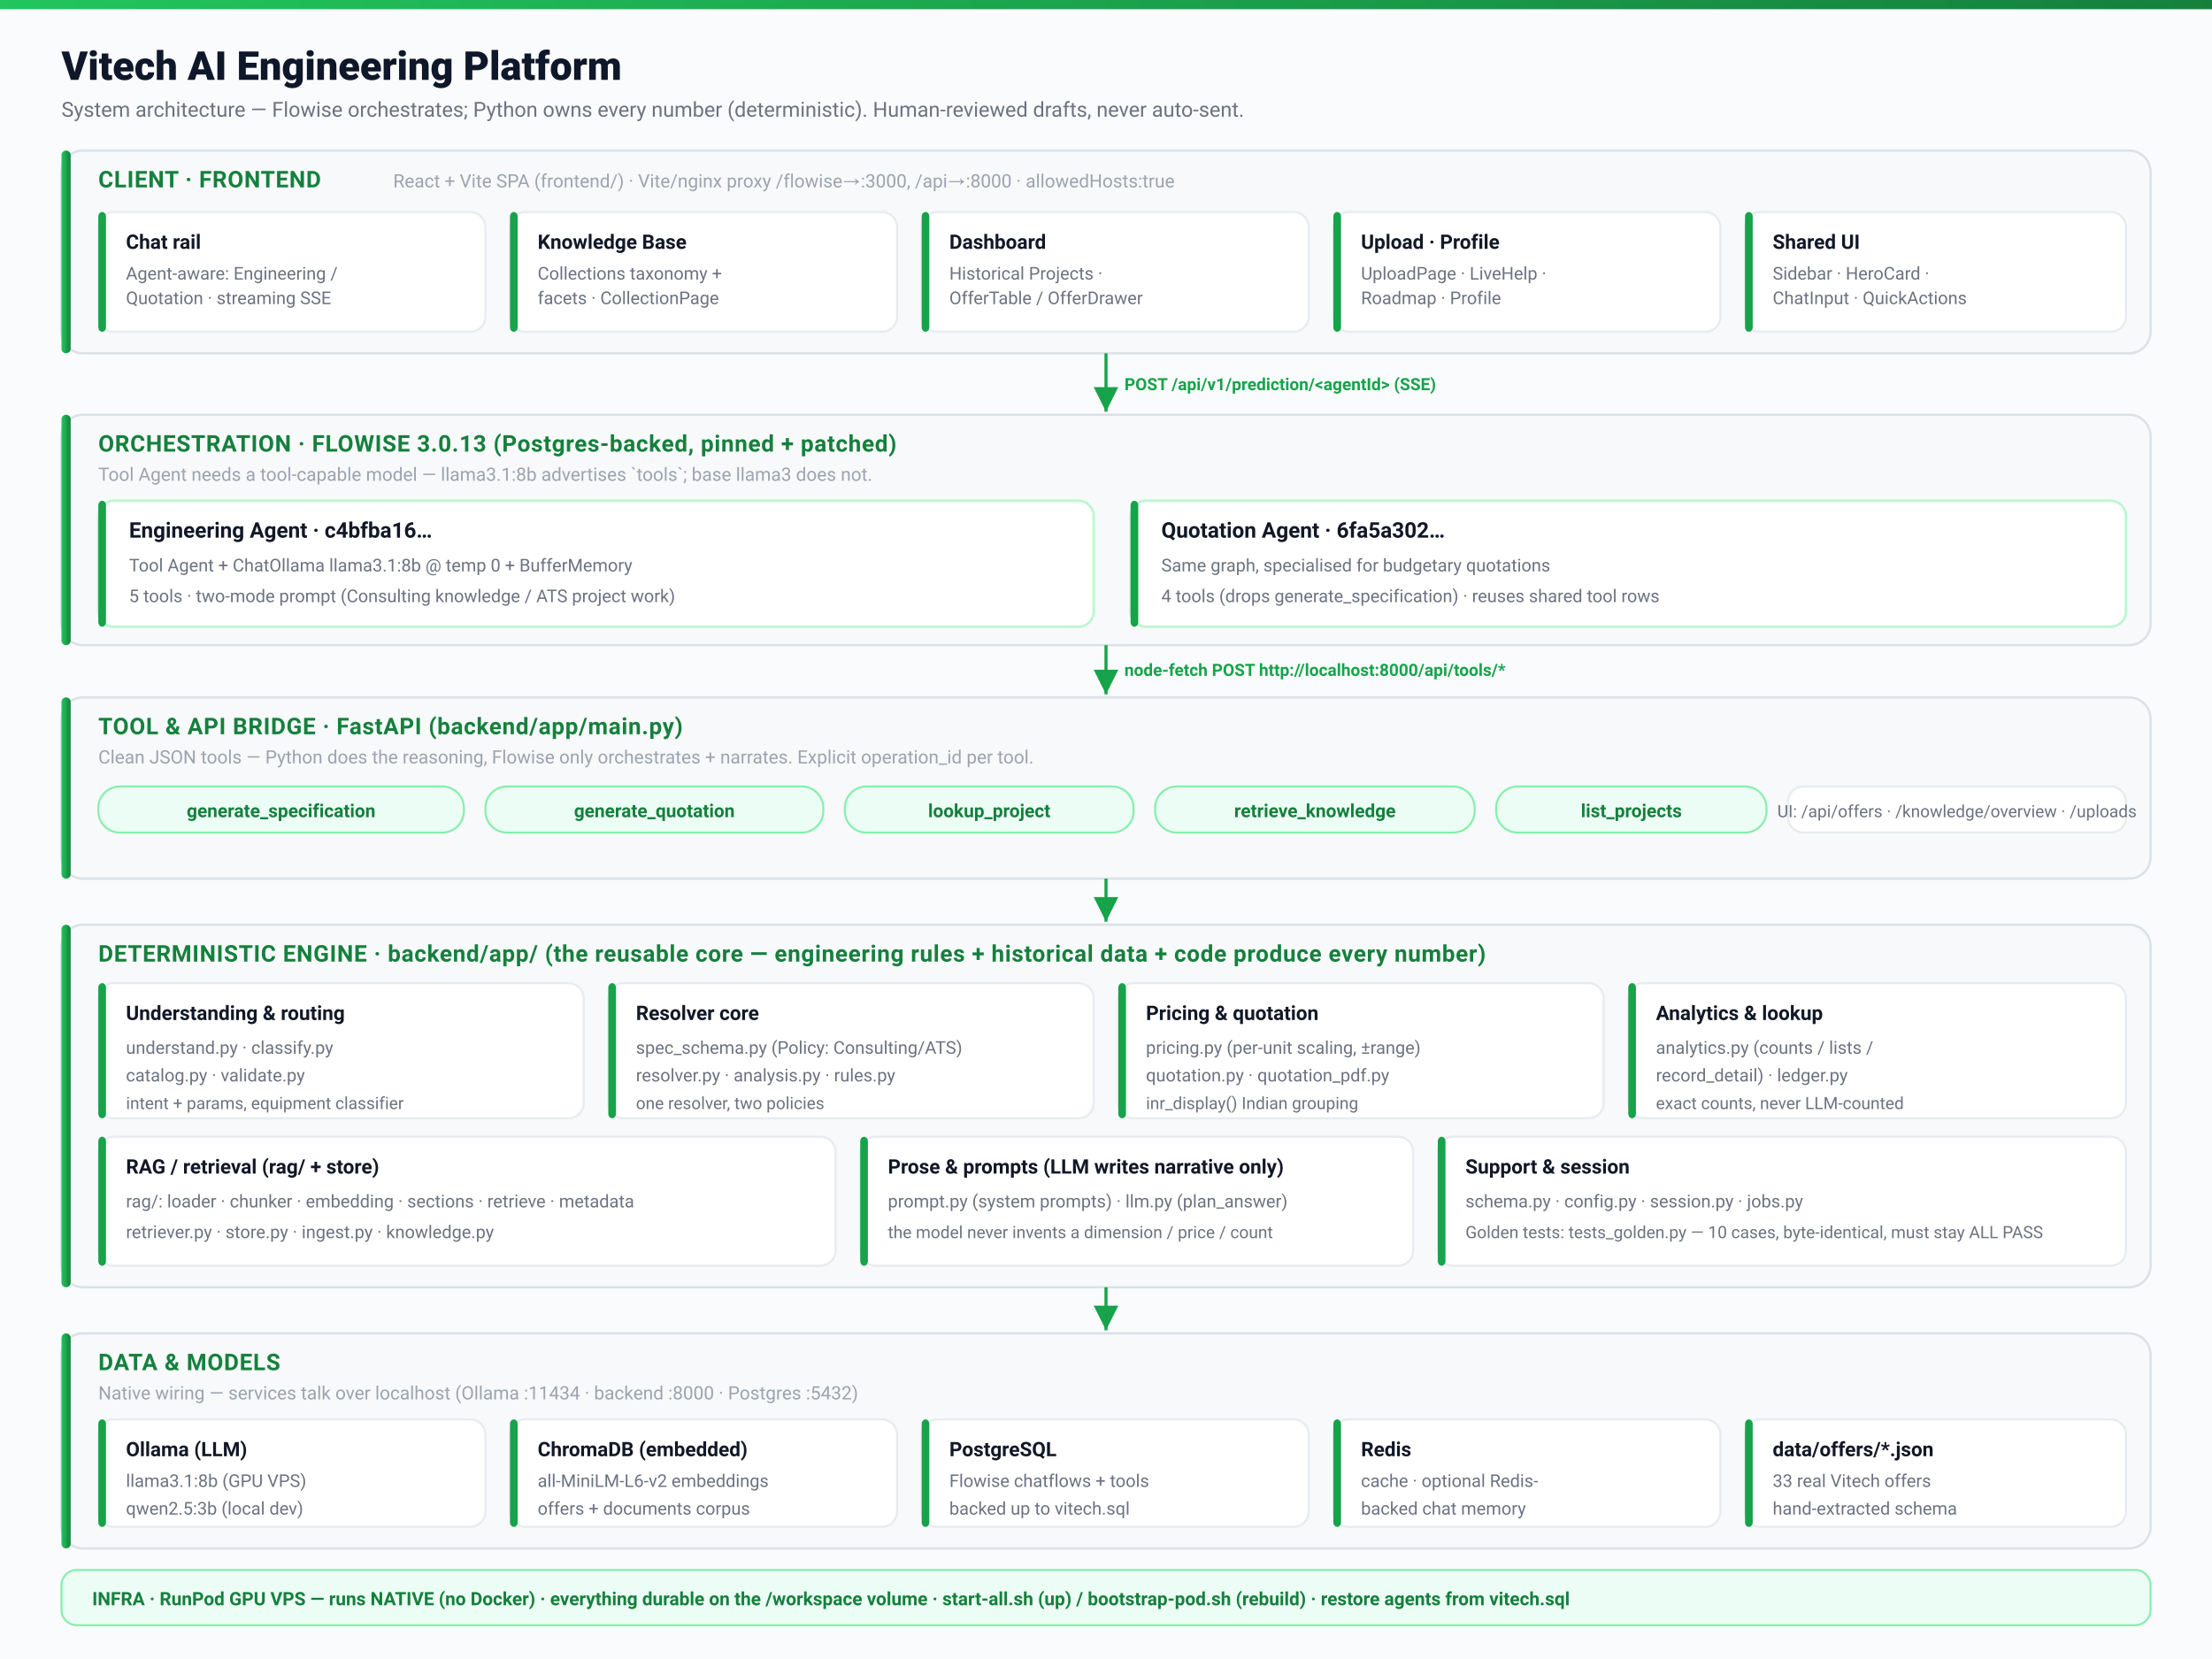
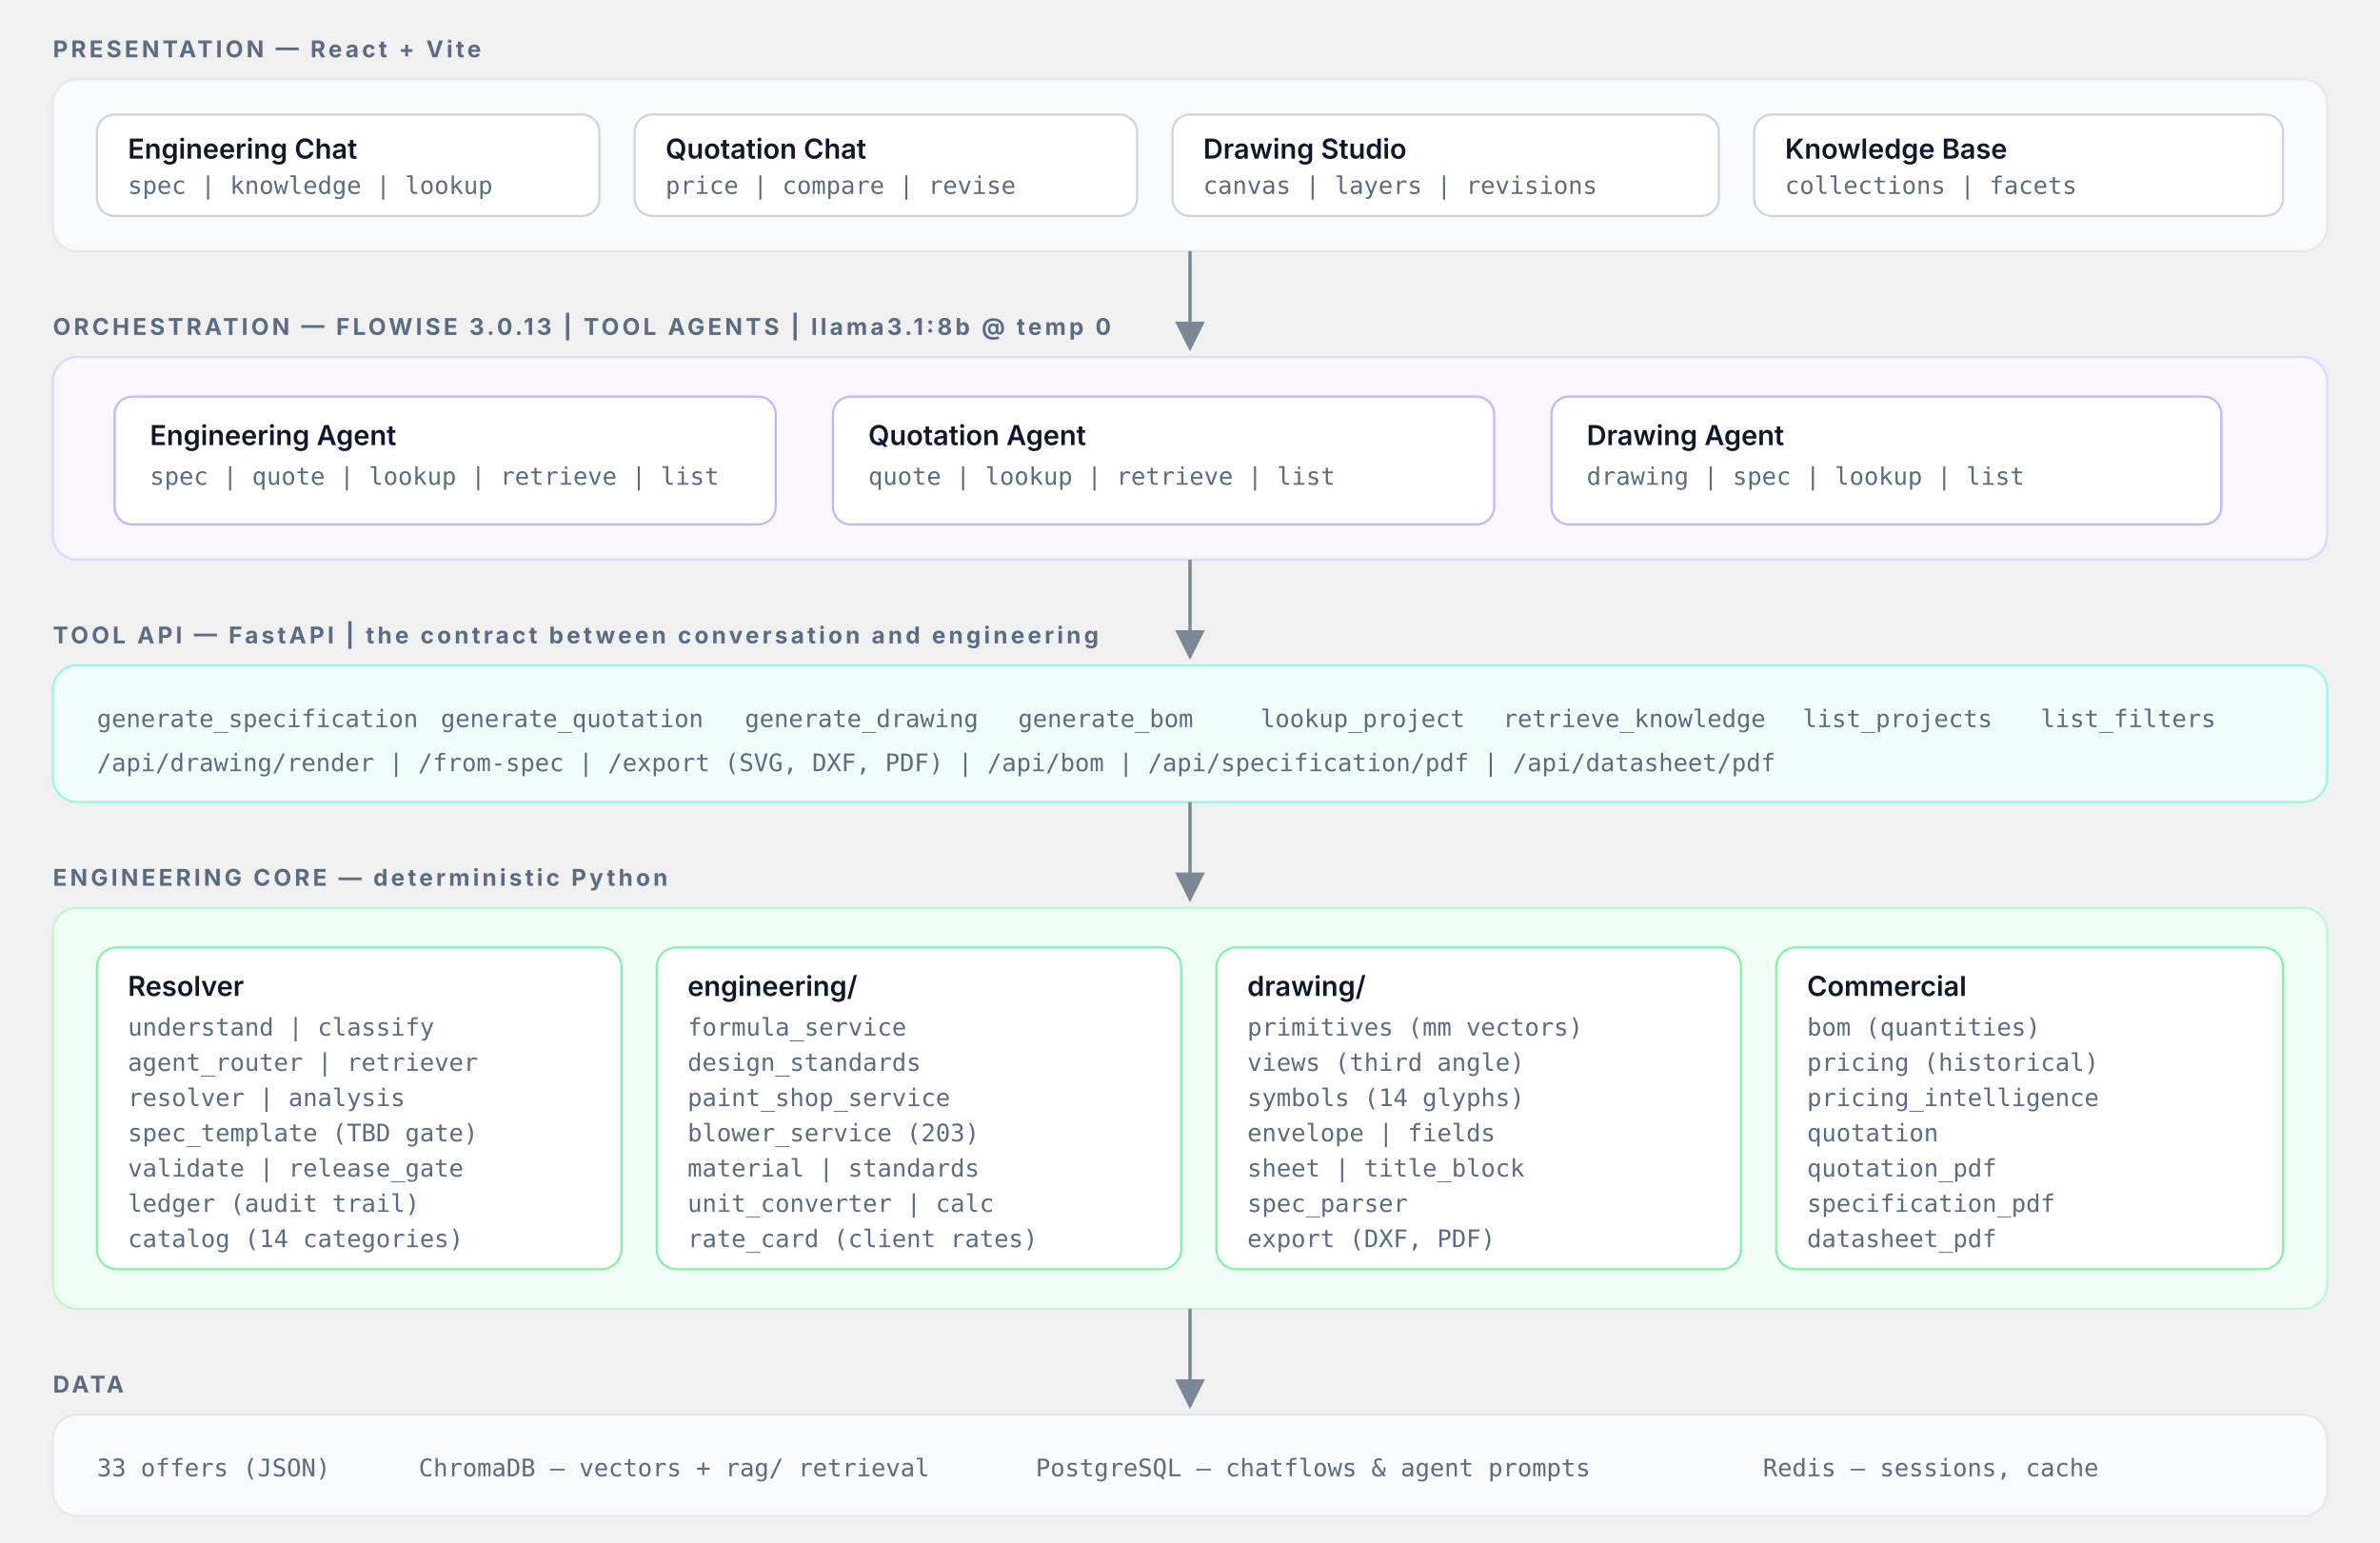
- <svg xmlns="http://www.w3.org/2000/svg" width="1440" height="1080" viewBox="0 0 1440 1080" font-family="'Segoe UI', Roboto, Helvetica, Arial, sans-serif">
+ <svg xmlns="http://www.w3.org/2000/svg" viewBox="0 0 1080 700" role="img" aria-label="System architecture diagram">
  <defs>
-     <linearGradient id="brandBar" x1="0" y1="0" x2="1" y2="0">
-       <stop offset="0" stop-color="#22c55e" />
-       <stop offset="1" stop-color="#15803d" />
-     </linearGradient>
-     <marker id="arrow" markerWidth="12" markerHeight="12" refX="8" refY="4" orient="auto">
-       <path d="M0,0 L8,4 L0,8 Z" fill="#16a34a" />
+     <marker id="a" markerWidth="9" markerHeight="9" refX="8" refY="4.5" orient="auto">
+       <path d="M0,0 L9,4.5 L0,9 z" fill="#7b8794" />
    </marker>
    <style>
-       .band     { fill:#f7f9fa; stroke:#dbe1e6; stroke-width:1.5; rx:14; }
-       .bandlbl  { fill:#15803d; font-size:15px; font-weight:700; letter-spacing:.4px; }
-       .bandsub  { fill:#9ca3af; font-size:12px; }
-       .card     { fill:#ffffff; stroke:#e8ecef; stroke-width:1.4; rx:10; }
-       .cardg    { fill:#ffffff; stroke:#bbf7d0; stroke-width:1.6; rx:10; }
-       .accent   { fill:#16a34a; rx:3; }
-       .h        { fill:#111827; font-size:14px; font-weight:700; }
-       .h2       { fill:#111827; font-size:13px; font-weight:700; }
-       .s        { fill:#6b7280; font-size:11.5px; }
-       .s2       { fill:#6b7280; font-size:11px; }
-       .pill     { fill:#ecfdf5; stroke:#86efac; stroke-width:1.3; rx:14; }
-       .pilltxt  { fill:#15803d; font-size:12px; font-weight:600; }
-       .flow     { stroke:#16a34a; stroke-width:2; fill:none; marker-end:url(#arrow); }
-       .flowlbl  { fill:#16a34a; font-size:11px; font-weight:600; }
-       .title    { fill:#0f172a; font-size:26px; font-weight:800; }
-       .subtitle { fill:#6b7280; font-size:13.5px; }
+       .lbl{font:600 12.5px Inter,system-ui,sans-serif;fill:#0f172a}
+       .sub{font:11px ui-monospace,Menlo,monospace;fill:#5b6b82}
+       .tier{font:700 10.5px Inter,sans-serif;fill:#5b6b82;letter-spacing:1.4px}
+       .flow{stroke:#7b8794;stroke-width:1.5;fill:none;marker-end:url(#a)}
    </style>
  </defs>
-   <rect width="1440" height="1080" fill="#fafbfc" />
-   <rect x="0" y="0" width="1440" height="6" fill="url(#brandBar)" />
-   <text x="40" y="52" class="title">Vitech AI Engineering Platform</text>
-   <text x="40" y="76" class="subtitle">System architecture — Flowise orchestrates; Python owns every number (deterministic). Human-reviewed drafts, never auto-sent.</text>
-   <rect x="40" y="98" width="1360" height="132" class="band" />
-   <rect x="40" y="98" width="6" height="132" fill="url(#brandBar)" rx="3" />
-   <text x="64" y="122" class="bandlbl">CLIENT · FRONTEND</text>
-   <text x="256" y="122" class="bandsub">React + Vite SPA (frontend/) · Vite/nginx proxy /flowise→:3000, /api→:8000 · allowedHosts:true</text>
-   <g>
-     <rect x="64" y="138" width="252" height="78" class="card" />
-     <rect x="64" y="138" width="5" height="78" class="accent" />
-     <text x="82" y="162" class="h2">Chat rail</text>
-     <text x="82" y="182" class="s">Agent-aware: Engineering /</text>
-     <text x="82" y="198" class="s">Quotation · streaming SSE</text>
-     <rect x="332" y="138" width="252" height="78" class="card" />
-     <rect x="332" y="138" width="5" height="78" class="accent" />
-     <text x="350" y="162" class="h2">Knowledge Base</text>
-     <text x="350" y="182" class="s">Collections taxonomy +</text>
-     <text x="350" y="198" class="s">facets · CollectionPage</text>
-     <rect x="600" y="138" width="252" height="78" class="card" />
-     <rect x="600" y="138" width="5" height="78" class="accent" />
-     <text x="618" y="162" class="h2">Dashboard</text>
-     <text x="618" y="182" class="s">Historical Projects ·</text>
-     <text x="618" y="198" class="s">OfferTable / OfferDrawer</text>
-     <rect x="868" y="138" width="252" height="78" class="card" />
-     <rect x="868" y="138" width="5" height="78" class="accent" />
-     <text x="886" y="162" class="h2">Upload · Profile</text>
-     <text x="886" y="182" class="s">UploadPage · LiveHelp ·</text>
-     <text x="886" y="198" class="s">Roadmap · Profile</text>
-     <rect x="1136" y="138" width="248" height="78" class="card" />
-     <rect x="1136" y="138" width="5" height="78" class="accent" />
-     <text x="1154" y="162" class="h2">Shared UI</text>
-     <text x="1154" y="182" class="s">Sidebar · HeroCard ·</text>
-     <text x="1154" y="198" class="s">ChatInput · QuickActions</text>
+   <text class="tier" x="24" y="26">PRESENTATION — React + Vite</text>
+   <rect x="24" y="36" width="1032" height="78" rx="11" fill="#f8fafc" stroke="#e3e8ef" />
+   <rect x="44" y="52" width="228" height="46" rx="8" fill="#fff" stroke="#cbd5e1" />
+   <text class="lbl" x="58" y="72">Engineering Chat</text>
+   <text class="sub" x="58" y="88">spec | knowledge | lookup</text>
+   <rect x="288" y="52" width="228" height="46" rx="8" fill="#fff" stroke="#cbd5e1" />
+   <text class="lbl" x="302" y="72">Quotation Chat</text>
+   <text class="sub" x="302" y="88">price | compare | revise</text>
+   <rect x="532" y="52" width="248" height="46" rx="8" fill="#fff" stroke="#cbd5e1" />
+   <text class="lbl" x="546" y="72">Drawing Studio</text>
+   <text class="sub" x="546" y="88">canvas | layers | revisions</text>
+   <rect x="796" y="52" width="240" height="46" rx="8" fill="#fff" stroke="#cbd5e1" />
+   <text class="lbl" x="810" y="72">Knowledge Base</text>
+   <text class="sub" x="810" y="88">collections | facets</text>
+   <text class="tier" x="24" y="152">ORCHESTRATION — FLOWISE 3.0.13 | TOOL AGENTS | llama3.1:8b @ temp 0</text>
+   <rect x="24" y="162" width="1032" height="92" rx="11" fill="#faf5ff" stroke="#ddd6fe" />
+   <rect x="52" y="180" width="300" height="58" rx="8" fill="#fff" stroke="#c4b5fd" />
+   <text class="lbl" x="68" y="202">Engineering Agent</text>
+   <text class="sub" x="68" y="220">spec | quote | lookup | retrieve | list</text>
+   <rect x="378" y="180" width="300" height="58" rx="8" fill="#fff" stroke="#c4b5fd" />
+   <text class="lbl" x="394" y="202">Quotation Agent</text>
+   <text class="sub" x="394" y="220">quote | lookup | retrieve | list</text>
+   <rect x="704" y="180" width="304" height="58" rx="8" fill="#fff" stroke="#c4b5fd" />
+   <text class="lbl" x="720" y="202">Drawing Agent</text>
+   <text class="sub" x="720" y="220">drawing | spec | lookup | list</text>
+   <text class="tier" x="24" y="292">TOOL API — FastAPI | the contract between conversation and engineering</text>
+   <rect x="24" y="302" width="1032" height="62" rx="11" fill="#f0fdfa" stroke="#99f6e4" />
+   <g class="sub" fill="#0f766e">
+     <text x="44" y="330">generate_specification</text>
+     <text x="200" y="330">generate_quotation</text>
+     <text x="338" y="330">generate_drawing</text>
+     <text x="462" y="330">generate_bom</text>
+     <text x="572" y="330">lookup_project</text>
+     <text x="682" y="330">retrieve_knowledge</text>
+     <text x="818" y="330">list_projects</text>
+     <text x="926" y="330">list_filters</text>
+     <text x="44" y="350">/api/drawing/render | /from-spec | /export (SVG, DXF, PDF) | /api/bom | /api/specification/pdf | /api/datasheet/pdf</text>
  </g>
-   <path class="flow" d="M720,230 L720,268" />
-   <text x="732" y="254" class="flowlbl">POST /api/v1/prediction/&lt;agentId&gt; (SSE)</text>
-   <rect x="40" y="270" width="1360" height="150" class="band" />
-   <rect x="40" y="270" width="6" height="150" fill="url(#brandBar)" rx="3" />
-   <text x="64" y="294" class="bandlbl">ORCHESTRATION · FLOWISE 3.0.13 (Postgres-backed, pinned + patched)</text>
-   <text x="64" y="313" class="bandsub">Tool Agent needs a tool-capable model — llama3.1:8b advertises `tools`; base llama3 does not.</text>
-   <g>
-     <rect x="64" y="326" width="648" height="82" class="cardg" />
-     <rect x="64" y="326" width="5" height="82" class="accent" />
-     <text x="84" y="350" class="h">Engineering Agent  ·  c4bfba16…</text>
-     <text x="84" y="372" class="s">Tool Agent + ChatOllama llama3.1:8b @ temp 0 + BufferMemory</text>
-     <text x="84" y="392" class="s">5 tools · two-mode prompt (Consulting knowledge / ATS project work)</text>
-   </g>
-   <g>
-     <rect x="736" y="326" width="648" height="82" class="cardg" />
-     <rect x="736" y="326" width="5" height="82" class="accent" />
-     <text x="756" y="350" class="h">Quotation Agent  ·  6fa5a302…</text>
-     <text x="756" y="372" class="s">Same graph, specialised for budgetary quotations</text>
-     <text x="756" y="392" class="s">4 tools (drops generate_specification) · reuses shared tool rows</text>
-   </g>
-   <path class="flow" d="M720,420 L720,452" />
-   <text x="732" y="440" class="flowlbl">node-fetch POST http://localhost:8000/api/tools/*</text>
-   <rect x="40" y="454" width="1360" height="118" class="band" />
-   <rect x="40" y="454" width="6" height="118" fill="url(#brandBar)" rx="3" />
-   <text x="64" y="478" class="bandlbl">TOOL &amp; API BRIDGE · FastAPI (backend/app/main.py)</text>
-   <text x="64" y="497" class="bandsub">Clean JSON tools — Python does the reasoning, Flowise only orchestrates + narrates. Explicit operation_id per tool.</text>
-   <g>
-     <rect x="64" y="512" width="238" height="30" class="pill" />
-     <text x="183" y="532" text-anchor="middle" class="pilltxt">generate_specification</text>
-     <rect x="316" y="512" width="220" height="30" class="pill" />
-     <text x="426" y="532" text-anchor="middle" class="pilltxt">generate_quotation</text>
-     <rect x="550" y="512" width="188" height="30" class="pill" />
-     <text x="644" y="532" text-anchor="middle" class="pilltxt">lookup_project</text>
-     <rect x="752" y="512" width="208" height="30" class="pill" />
-     <text x="856" y="532" text-anchor="middle" class="pilltxt">retrieve_knowledge</text>
-     <rect x="974" y="512" width="176" height="30" class="pill" />
-     <text x="1062" y="532" text-anchor="middle" class="pilltxt">list_projects</text>
-     <rect x="1164" y="512" width="220" height="30" class="card" />
-     <text x="1274" y="532" text-anchor="middle" class="s2">UI: /api/offers · /knowledge/overview · /uploads</text>
-   </g>
-   <path class="flow" d="M720,572 L720,600" />
-   <rect x="40" y="602" width="1360" height="236" class="band" />
-   <rect x="40" y="602" width="6" height="236" fill="url(#brandBar)" rx="3" />
-   <text x="64" y="626" class="bandlbl">DETERMINISTIC ENGINE · backend/app/  (the reusable core — engineering rules + historical data + code produce every number)</text>
-   <g>
-     <rect x="64" y="640" width="316" height="88" class="card" />
-     <rect x="64" y="640" width="5" height="88" class="accent" />
-     <text x="82" y="664" class="h2">Understanding &amp; routing</text>
-     <text x="82" y="686" class="s">understand.py · classify.py</text>
-     <text x="82" y="704" class="s">catalog.py · validate.py</text>
-     <text x="82" y="722" class="s2">intent + params, equipment classifier</text>
-     <rect x="396" y="640" width="316" height="88" class="card" />
-     <rect x="396" y="640" width="5" height="88" class="accent" />
-     <text x="414" y="664" class="h2">Resolver core</text>
-     <text x="414" y="686" class="s">spec_schema.py (Policy: Consulting/ATS)</text>
-     <text x="414" y="704" class="s">resolver.py · analysis.py · rules.py</text>
-     <text x="414" y="722" class="s2">one resolver, two policies</text>
-     <rect x="728" y="640" width="316" height="88" class="card" />
-     <rect x="728" y="640" width="5" height="88" class="accent" />
-     <text x="746" y="664" class="h2">Pricing &amp; quotation</text>
-     <text x="746" y="686" class="s">pricing.py (per-unit scaling, ±range)</text>
-     <text x="746" y="704" class="s">quotation.py · quotation_pdf.py</text>
-     <text x="746" y="722" class="s2">inr_display() Indian grouping</text>
-     <rect x="1060" y="640" width="324" height="88" class="card" />
-     <rect x="1060" y="640" width="5" height="88" class="accent" />
-     <text x="1078" y="664" class="h2">Analytics &amp; lookup</text>
-     <text x="1078" y="686" class="s">analytics.py (counts / lists /</text>
-     <text x="1078" y="704" class="s">record_detail) · ledger.py</text>
-     <text x="1078" y="722" class="s2">exact counts, never LLM-counted</text>
-     <rect x="64" y="740" width="480" height="84" class="card" />
-     <rect x="64" y="740" width="5" height="84" class="accent" />
-     <text x="82" y="764" class="h2">RAG / retrieval  (rag/ + store)</text>
-     <text x="82" y="786" class="s">rag/: loader · chunker · embedding · sections · retrieve · metadata</text>
-     <text x="82" y="806" class="s">retriever.py · store.py · ingest.py · knowledge.py</text>
-     <rect x="560" y="740" width="360" height="84" class="card" />
-     <rect x="560" y="740" width="5" height="84" class="accent" />
-     <text x="578" y="764" class="h2">Prose &amp; prompts  (LLM writes narrative only)</text>
-     <text x="578" y="786" class="s">prompt.py (system prompts) · llm.py (plan_answer)</text>
-     <text x="578" y="806" class="s2">the model never invents a dimension / price / count</text>
-     <rect x="936" y="740" width="448" height="84" class="card" />
-     <rect x="936" y="740" width="5" height="84" class="accent" />
-     <text x="954" y="764" class="h2">Support &amp; session</text>
-     <text x="954" y="786" class="s">schema.py · config.py · session.py · jobs.py</text>
-     <text x="954" y="806" class="s2">Golden tests: tests_golden.py — 10 cases, byte-identical, must stay ALL PASS</text>
-   </g>
-   <path class="flow" d="M720,838 L720,866" />
-   <rect x="40" y="868" width="1360" height="140" class="band" />
-   <rect x="40" y="868" width="6" height="140" fill="url(#brandBar)" rx="3" />
-   <text x="64" y="892" class="bandlbl">DATA &amp; MODELS</text>
-   <text x="64" y="911" class="bandsub">Native wiring — services talk over localhost (Ollama :11434 · backend :8000 · Postgres :5432)</text>
-   <g>
-     <rect x="64" y="924" width="252" height="70" class="card" />
-     <rect x="64" y="924" width="5" height="70" class="accent" />
-     <text x="82" y="948" class="h2">Ollama (LLM)</text>
-     <text x="82" y="968" class="s">llama3.1:8b (GPU VPS)</text>
-     <text x="82" y="986" class="s">qwen2.5:3b (local dev)</text>
-     <rect x="332" y="924" width="252" height="70" class="card" />
-     <rect x="332" y="924" width="5" height="70" class="accent" />
-     <text x="350" y="948" class="h2">ChromaDB (embedded)</text>
-     <text x="350" y="968" class="s">all-MiniLM-L6-v2 embeddings</text>
-     <text x="350" y="986" class="s">offers + documents corpus</text>
-     <rect x="600" y="924" width="252" height="70" class="card" />
-     <rect x="600" y="924" width="5" height="70" class="accent" />
-     <text x="618" y="948" class="h2">PostgreSQL</text>
-     <text x="618" y="968" class="s">Flowise chatflows + tools</text>
-     <text x="618" y="986" class="s">backed up to vitech.sql</text>
-     <rect x="868" y="924" width="252" height="70" class="card" />
-     <rect x="868" y="924" width="5" height="70" class="accent" />
-     <text x="886" y="948" class="h2">Redis</text>
-     <text x="886" y="968" class="s">cache · optional Redis-</text>
-     <text x="886" y="986" class="s">backed chat memory</text>
-     <rect x="1136" y="924" width="248" height="70" class="card" />
-     <rect x="1136" y="924" width="5" height="70" class="accent" />
-     <text x="1154" y="948" class="h2">data/offers/*.json</text>
-     <text x="1154" y="968" class="s">33 real Vitech offers</text>
-     <text x="1154" y="986" class="s">hand-extracted schema</text>
-   </g>
-   <rect x="40" y="1022" width="1360" height="36" rx="10" fill="#ecfdf5" stroke="#86efac" stroke-width="1.3" />
-   <text x="60" y="1045" class="pilltxt">INFRA · RunPod GPU VPS — runs NATIVE (no Docker) · everything durable on the /workspace volume · start-all.sh (up) / bootstrap-pod.sh (rebuild) · restore agents from vitech.sql</text>
+   <text class="tier" x="24" y="402">ENGINEERING CORE — deterministic Python</text>
+   <rect x="24" y="412" width="1032" height="182" rx="11" fill="#f0fdf4" stroke="#bbf7d0" />
+   <rect x="44" y="430" width="238" height="146" rx="9" fill="#fff" stroke="#86efac" />
+   <text class="lbl" x="58" y="452">Resolver</text>
+   <text class="sub" x="58" y="470">understand | classify</text>
+   <text class="sub" x="58" y="486">agent_router | retriever</text>
+   <text class="sub" x="58" y="502">resolver | analysis</text>
+   <text class="sub" x="58" y="518">spec_template (TBD gate)</text>
+   <text class="sub" x="58" y="534">validate | release_gate</text>
+   <text class="sub" x="58" y="550">ledger (audit trail)</text>
+   <text class="sub" x="58" y="566">catalog (14 categories)</text>
+   <rect x="298" y="430" width="238" height="146" rx="9" fill="#fff" stroke="#86efac" />
+   <text class="lbl" x="312" y="452">engineering/</text>
+   <text class="sub" x="312" y="470">formula_service</text>
+   <text class="sub" x="312" y="486">design_standards</text>
+   <text class="sub" x="312" y="502">paint_shop_service</text>
+   <text class="sub" x="312" y="518">blower_service (203)</text>
+   <text class="sub" x="312" y="534">material | standards</text>
+   <text class="sub" x="312" y="550">unit_converter | calc</text>
+   <text class="sub" x="312" y="566">rate_card (client rates)</text>
+   <rect x="552" y="430" width="238" height="146" rx="9" fill="#fff" stroke="#86efac" />
+   <text class="lbl" x="566" y="452">drawing/</text>
+   <text class="sub" x="566" y="470">primitives (mm vectors)</text>
+   <text class="sub" x="566" y="486">views (third angle)</text>
+   <text class="sub" x="566" y="502">symbols (14 glyphs)</text>
+   <text class="sub" x="566" y="518">envelope | fields</text>
+   <text class="sub" x="566" y="534">sheet | title_block</text>
+   <text class="sub" x="566" y="550">spec_parser</text>
+   <text class="sub" x="566" y="566">export (DXF, PDF)</text>
+   <rect x="806" y="430" width="230" height="146" rx="9" fill="#fff" stroke="#86efac" />
+   <text class="lbl" x="820" y="452">Commercial</text>
+   <text class="sub" x="820" y="470">bom (quantities)</text>
+   <text class="sub" x="820" y="486">pricing (historical)</text>
+   <text class="sub" x="820" y="502">pricing_intelligence</text>
+   <text class="sub" x="820" y="518">quotation</text>
+   <text class="sub" x="820" y="534">quotation_pdf</text>
+   <text class="sub" x="820" y="550">specification_pdf</text>
+   <text class="sub" x="820" y="566">datasheet_pdf</text>
+   <text class="tier" x="24" y="632">DATA</text>
+   <rect x="24" y="642" width="1032" height="46" rx="11" fill="#f8fafc" stroke="#e3e8ef" />
+   <text class="sub" x="44" y="670" fill="#0f172a">33 offers (JSON)</text>
+   <text class="sub" x="190" y="670" fill="#0f172a">ChromaDB — vectors + rag/ retrieval</text>
+   <text class="sub" x="470" y="670" fill="#0f172a">PostgreSQL — chatflows &amp; agent prompts</text>
+   <text class="sub" x="800" y="670" fill="#0f172a">Redis — sessions, cache</text>
+   <path class="flow" d="M540 114 L540 158" />
+   <path class="flow" d="M540 254 L540 298" />
+   <path class="flow" d="M540 364 L540 408" />
+   <path class="flow" d="M540 594 L540 638" />
</svg>
